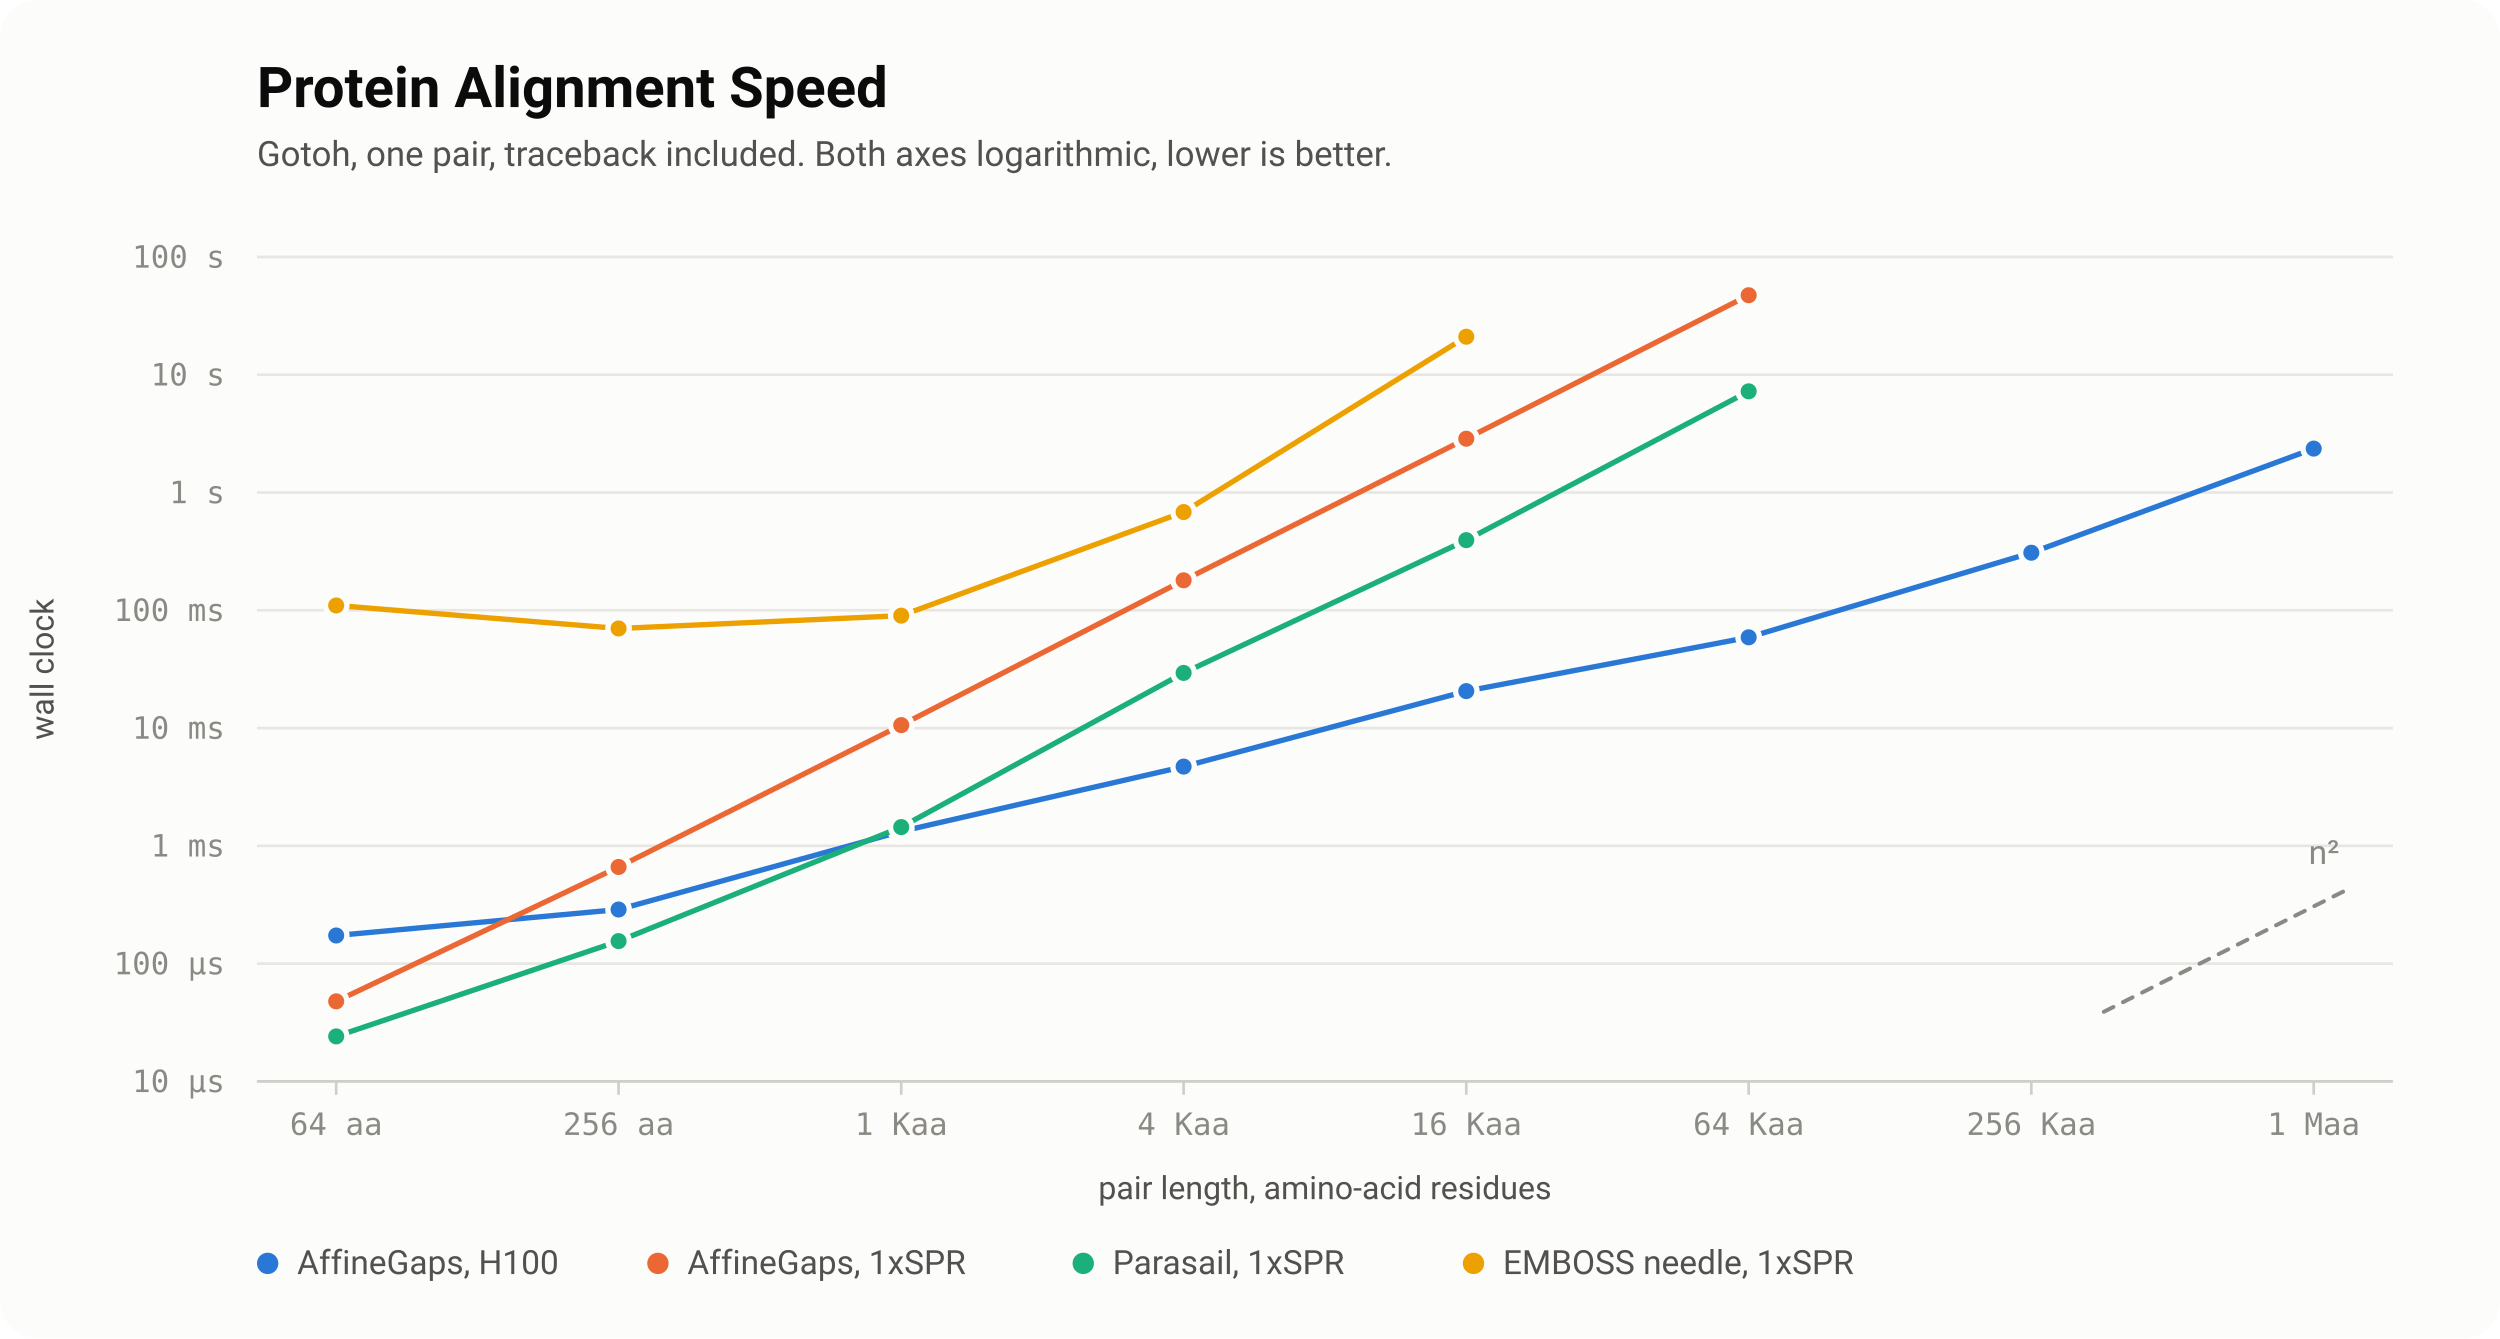
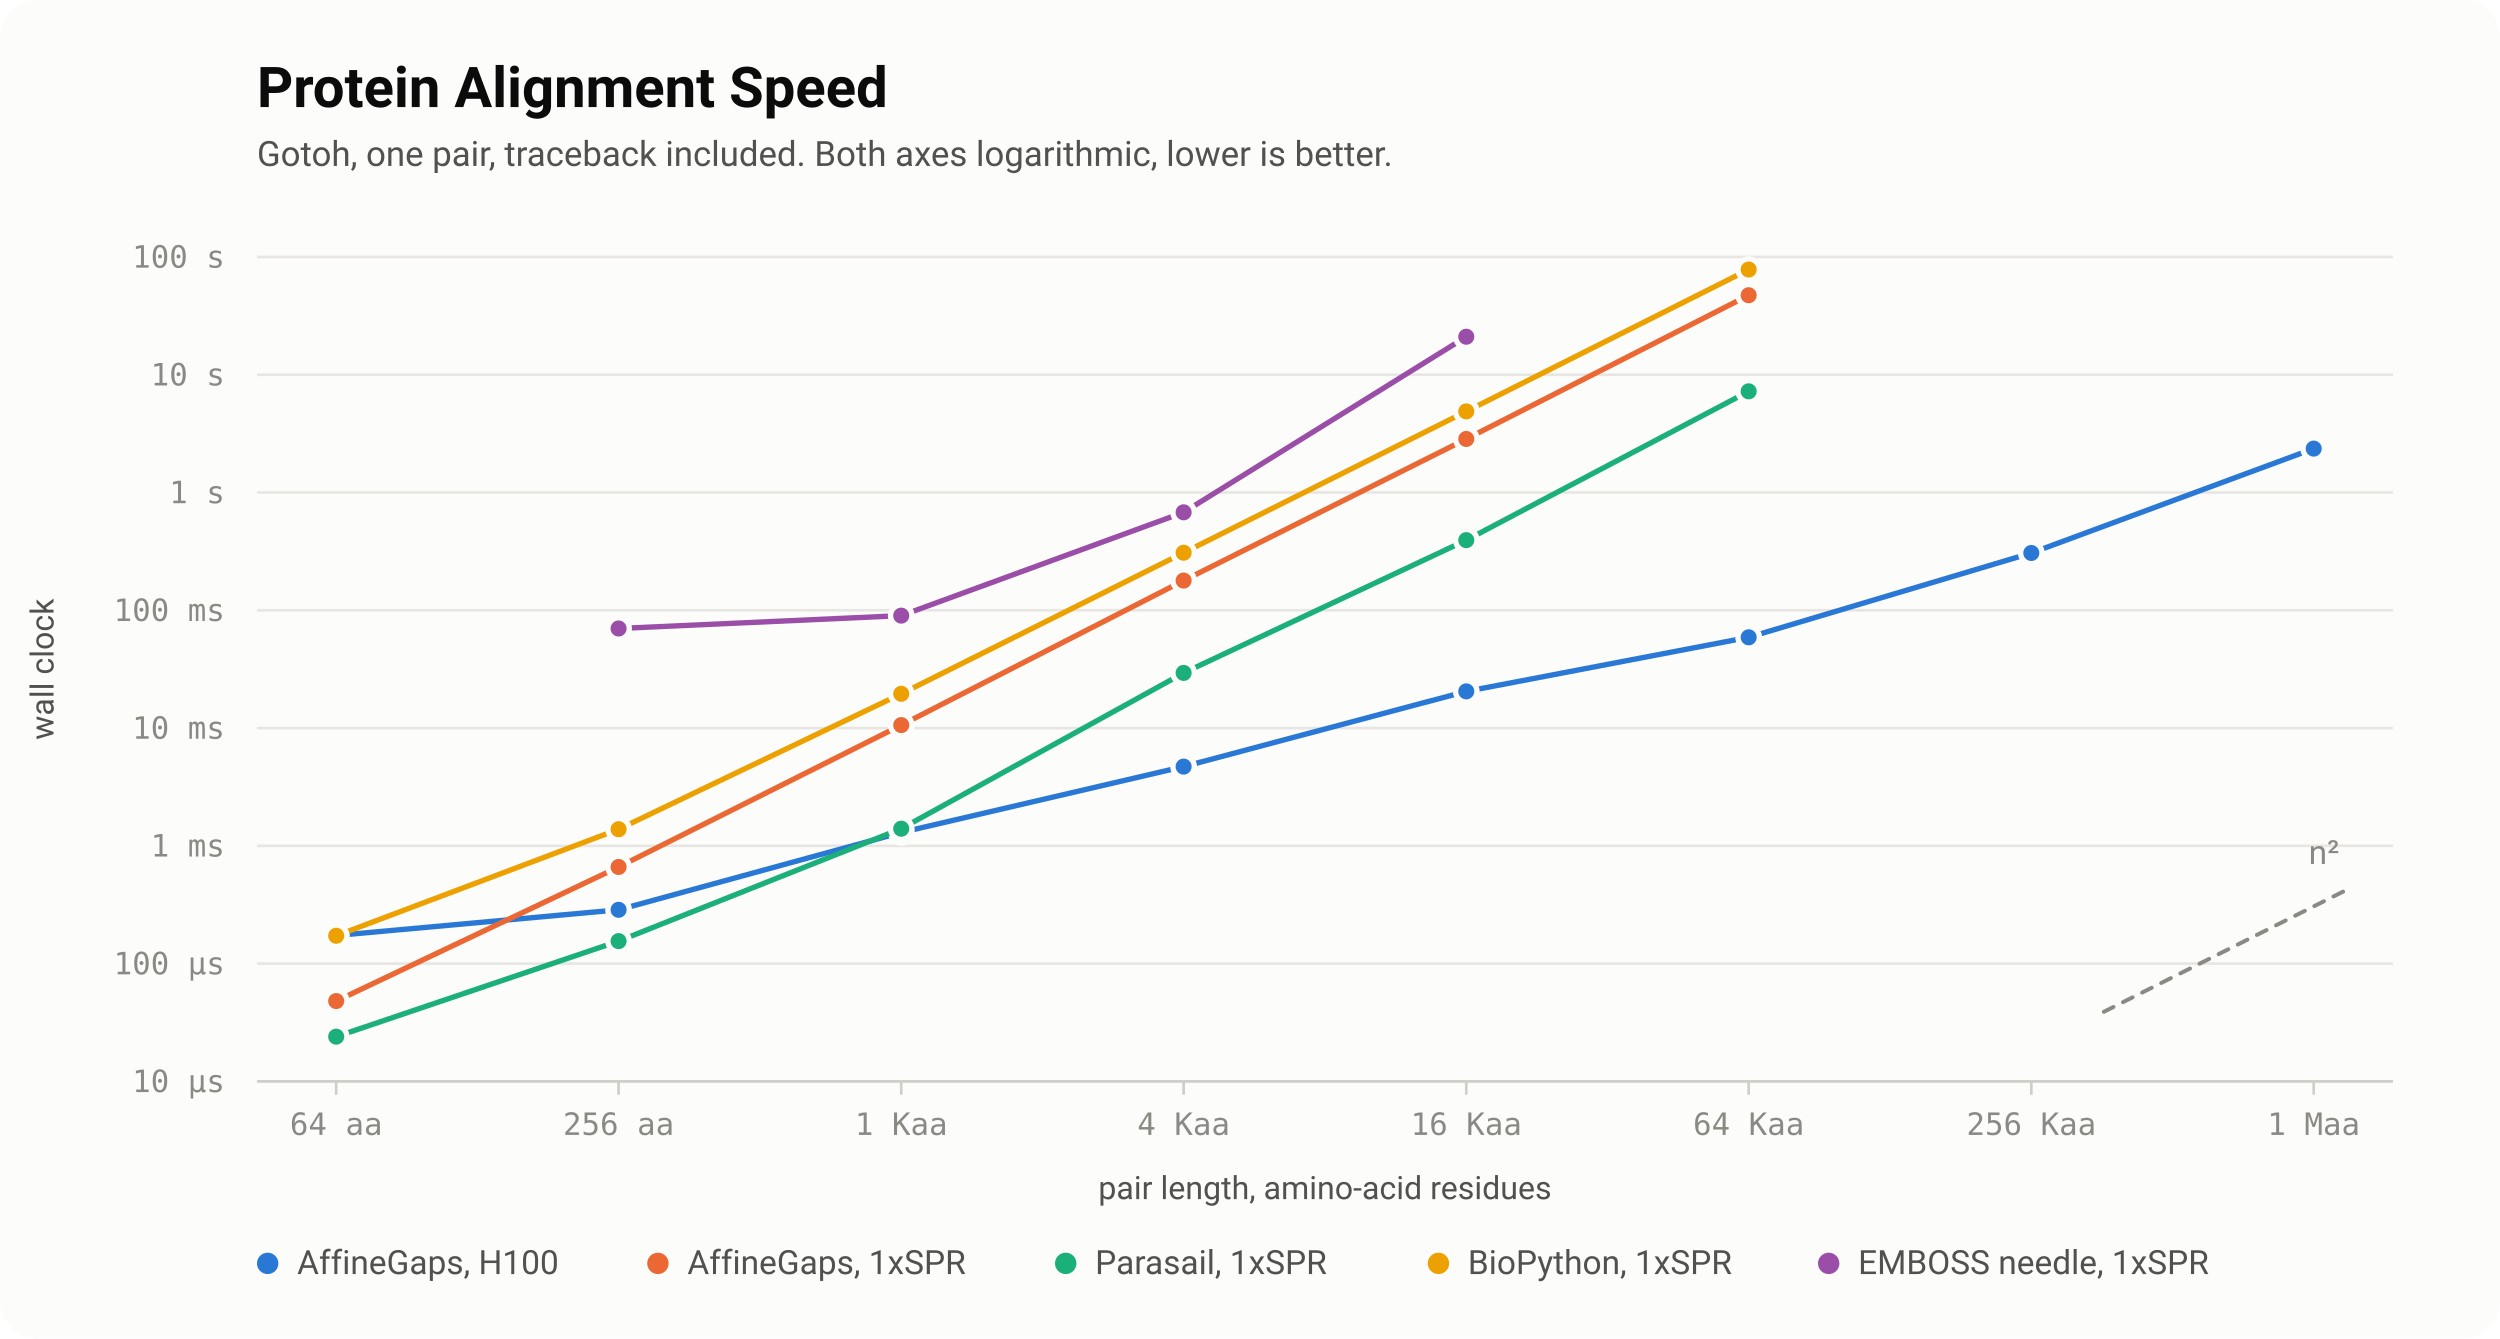
- <svg xmlns="http://www.w3.org/2000/svg" width="934" height="500" viewBox="0 0 934 500" font-family="ui-sans-serif,-apple-system,'Segoe UI',Roboto,Helvetica,Arial,sans-serif" role="img" aria-label="Alignment wall clock against input size, log-log">
+ <svg xmlns="http://www.w3.org/2000/svg" width="934" height="500" viewBox="0 0 934 500" font-family="ui-sans-serif,-apple-system,'Segoe UI',Roboto,Helvetica,Arial,sans-serif" role="img" aria-label="Protein Alignment Speed wall clock against input size, log-log">
  <rect width="934" height="500" rx="14" fill="#fcfcfb" />
  <text x="96" y="40" font-size="21" font-weight="650" fill="#0b0b0b">Protein Alignment Speed</text>
  <text x="96" y="62" font-size="13" fill="#52514e">Gotoh, one pair, traceback included. Both axes logarithmic, lower is better.</text>
  <line x1="96" y1="404.0" x2="894" y2="404.0" stroke="#e7e6e2" stroke-width="1" />
  <text x="84" y="408.0" font-size="11.5" text-anchor="end" fill="#8a8984" font-family="ui-monospace,SFMono-Regular,Menlo,Consolas,monospace">10 µs</text>
  <line x1="96" y1="360.0" x2="894" y2="360.0" stroke="#e7e6e2" stroke-width="1" />
  <text x="84" y="364.0" font-size="11.5" text-anchor="end" fill="#8a8984" font-family="ui-monospace,SFMono-Regular,Menlo,Consolas,monospace">100 µs</text>
  <line x1="96" y1="316.0" x2="894" y2="316.0" stroke="#e7e6e2" stroke-width="1" />
  <text x="84" y="320.0" font-size="11.5" text-anchor="end" fill="#8a8984" font-family="ui-monospace,SFMono-Regular,Menlo,Consolas,monospace">1 ms</text>
  <line x1="96" y1="272.0" x2="894" y2="272.0" stroke="#e7e6e2" stroke-width="1" />
  <text x="84" y="276.0" font-size="11.5" text-anchor="end" fill="#8a8984" font-family="ui-monospace,SFMono-Regular,Menlo,Consolas,monospace">10 ms</text>
  <line x1="96" y1="228.0" x2="894" y2="228.0" stroke="#e7e6e2" stroke-width="1" />
  <text x="84" y="232.0" font-size="11.5" text-anchor="end" fill="#8a8984" font-family="ui-monospace,SFMono-Regular,Menlo,Consolas,monospace">100 ms</text>
  <line x1="96" y1="184.0" x2="894" y2="184.0" stroke="#e7e6e2" stroke-width="1" />
  <text x="84" y="188.0" font-size="11.5" text-anchor="end" fill="#8a8984" font-family="ui-monospace,SFMono-Regular,Menlo,Consolas,monospace">1 s</text>
  <line x1="96" y1="140.0" x2="894" y2="140.0" stroke="#e7e6e2" stroke-width="1" />
  <text x="84" y="144.0" font-size="11.5" text-anchor="end" fill="#8a8984" font-family="ui-monospace,SFMono-Regular,Menlo,Consolas,monospace">10 s</text>
  <line x1="96" y1="96.0" x2="894" y2="96.0" stroke="#e7e6e2" stroke-width="1" />
  <text x="84" y="100.0" font-size="11.5" text-anchor="end" fill="#8a8984" font-family="ui-monospace,SFMono-Regular,Menlo,Consolas,monospace">100 s</text>
  <line x1="96" y1="404" x2="894" y2="404" stroke="#cfcec9" stroke-width="1" />
  <line x1="125.6" y1="404" x2="125.6" y2="409" stroke="#cfcec9" stroke-width="1" />
  <text x="125.6" y="424" font-size="11.5" text-anchor="middle" fill="#8a8984" font-family="ui-monospace,SFMono-Regular,Menlo,Consolas,monospace">64 aa</text>
  <line x1="231.1" y1="404" x2="231.1" y2="409" stroke="#cfcec9" stroke-width="1" />
  <text x="231.1" y="424" font-size="11.5" text-anchor="middle" fill="#8a8984" font-family="ui-monospace,SFMono-Regular,Menlo,Consolas,monospace">256 aa</text>
  <line x1="336.7" y1="404" x2="336.7" y2="409" stroke="#cfcec9" stroke-width="1" />
  <text x="336.7" y="424" font-size="11.5" text-anchor="middle" fill="#8a8984" font-family="ui-monospace,SFMono-Regular,Menlo,Consolas,monospace">1 Kaa</text>
  <line x1="442.2" y1="404" x2="442.2" y2="409" stroke="#cfcec9" stroke-width="1" />
  <text x="442.2" y="424" font-size="11.5" text-anchor="middle" fill="#8a8984" font-family="ui-monospace,SFMono-Regular,Menlo,Consolas,monospace">4 Kaa</text>
  <line x1="547.8" y1="404" x2="547.8" y2="409" stroke="#cfcec9" stroke-width="1" />
  <text x="547.8" y="424" font-size="11.5" text-anchor="middle" fill="#8a8984" font-family="ui-monospace,SFMono-Regular,Menlo,Consolas,monospace">16 Kaa</text>
  <line x1="653.3" y1="404" x2="653.3" y2="409" stroke="#cfcec9" stroke-width="1" />
  <text x="653.3" y="424" font-size="11.5" text-anchor="middle" fill="#8a8984" font-family="ui-monospace,SFMono-Regular,Menlo,Consolas,monospace">64 Kaa</text>
  <line x1="758.9" y1="404" x2="758.9" y2="409" stroke="#cfcec9" stroke-width="1" />
  <text x="758.9" y="424" font-size="11.5" text-anchor="middle" fill="#8a8984" font-family="ui-monospace,SFMono-Regular,Menlo,Consolas,monospace">256 Kaa</text>
  <line x1="864.4" y1="404" x2="864.4" y2="409" stroke="#cfcec9" stroke-width="1" />
  <text x="864.4" y="424" font-size="11.5" text-anchor="middle" fill="#8a8984" font-family="ui-monospace,SFMono-Regular,Menlo,Consolas,monospace">1 Maa</text>
  <text x="495" y="448" font-size="12" text-anchor="middle" fill="#52514e">pair length, amino-acid residues</text>
  <text x="20" y="250" font-size="12" text-anchor="middle" fill="#52514e" transform="rotate(-90 20 250)">wall clock</text>
  <line x1="786.0" y1="378.0" x2="878.0" y2="331.8" stroke="#8a8984" stroke-width="1.5" stroke-dasharray="4 4" stroke-linecap="round" />
  <text x="874.0" y="322.8" font-size="12.5" text-anchor="end" fill="#8a8984">n²</text>
-   <path d="M125.6,349.5 L231.1,339.8 L336.7,310.6 L442.2,286.4 L547.8,258.2 L653.3,238.1 L758.9,206.5 L864.4,167.6" fill="none" stroke="#2a78d6" stroke-width="2" stroke-linejoin="round" />
+   <path d="M125.6,349.5 L231.1,339.9 L336.7,311.0 L442.2,286.4 L547.8,258.3 L653.3,238.1 L758.9,206.6 L864.4,167.6" fill="none" stroke="#2a78d6" stroke-width="2" stroke-linecap="round" stroke-linejoin="round" />
  <circle cx="125.6" cy="349.5" r="4" fill="#2a78d6" stroke="#fcfcfb" stroke-width="2" />
-   <circle cx="231.1" cy="339.8" r="4" fill="#2a78d6" stroke="#fcfcfb" stroke-width="2" />
-   <circle cx="336.7" cy="310.6" r="4" fill="#2a78d6" stroke="#fcfcfb" stroke-width="2" />
+   <circle cx="231.1" cy="339.9" r="4" fill="#2a78d6" stroke="#fcfcfb" stroke-width="2" />
+   <circle cx="336.7" cy="311.0" r="4" fill="#2a78d6" stroke="#fcfcfb" stroke-width="2" />
  <circle cx="442.2" cy="286.4" r="4" fill="#2a78d6" stroke="#fcfcfb" stroke-width="2" />
-   <circle cx="547.8" cy="258.2" r="4" fill="#2a78d6" stroke="#fcfcfb" stroke-width="2" />
+   <circle cx="547.8" cy="258.3" r="4" fill="#2a78d6" stroke="#fcfcfb" stroke-width="2" />
  <circle cx="653.3" cy="238.1" r="4" fill="#2a78d6" stroke="#fcfcfb" stroke-width="2" />
-   <circle cx="758.9" cy="206.5" r="4" fill="#2a78d6" stroke="#fcfcfb" stroke-width="2" />
+   <circle cx="758.9" cy="206.6" r="4" fill="#2a78d6" stroke="#fcfcfb" stroke-width="2" />
  <circle cx="864.4" cy="167.6" r="4" fill="#2a78d6" stroke="#fcfcfb" stroke-width="2" />
-   <path d="M125.6,374.1 L231.1,323.9 L336.7,270.9 L442.2,216.8 L547.8,163.9 L653.3,110.3" fill="none" stroke="#eb6834" stroke-width="2" stroke-linejoin="round" />
-   <circle cx="125.6" cy="374.1" r="4" fill="#eb6834" stroke="#fcfcfb" stroke-width="2" />
+   <path d="M125.6,374.0 L231.1,323.9 L336.7,270.9 L442.2,216.9 L547.8,164.0 L653.3,110.3" fill="none" stroke="#eb6834" stroke-width="2" stroke-linecap="round" stroke-linejoin="round" />
+   <circle cx="125.6" cy="374.0" r="4" fill="#eb6834" stroke="#fcfcfb" stroke-width="2" />
  <circle cx="231.1" cy="323.9" r="4" fill="#eb6834" stroke="#fcfcfb" stroke-width="2" />
  <circle cx="336.7" cy="270.9" r="4" fill="#eb6834" stroke="#fcfcfb" stroke-width="2" />
-   <circle cx="442.2" cy="216.8" r="4" fill="#eb6834" stroke="#fcfcfb" stroke-width="2" />
-   <circle cx="547.8" cy="163.9" r="4" fill="#eb6834" stroke="#fcfcfb" stroke-width="2" />
+   <circle cx="442.2" cy="216.9" r="4" fill="#eb6834" stroke="#fcfcfb" stroke-width="2" />
+   <circle cx="547.8" cy="164.0" r="4" fill="#eb6834" stroke="#fcfcfb" stroke-width="2" />
  <circle cx="653.3" cy="110.3" r="4" fill="#eb6834" stroke="#fcfcfb" stroke-width="2" />
-   <path d="M125.6,387.2 L231.1,351.6 L336.7,309.0 L442.2,251.4 L547.8,201.8 L653.3,146.2" fill="none" stroke="#1baf7a" stroke-width="2" stroke-linejoin="round" />
-   <circle cx="125.6" cy="387.2" r="4" fill="#1baf7a" stroke="#fcfcfb" stroke-width="2" />
+   <path d="M125.6,387.3 L231.1,351.6 L336.7,309.6 L442.2,251.4 L547.8,201.8 L653.3,146.2" fill="none" stroke="#1baf7a" stroke-width="2" stroke-linecap="round" stroke-linejoin="round" />
+   <circle cx="125.6" cy="387.3" r="4" fill="#1baf7a" stroke="#fcfcfb" stroke-width="2" />
  <circle cx="231.1" cy="351.6" r="4" fill="#1baf7a" stroke="#fcfcfb" stroke-width="2" />
-   <circle cx="336.7" cy="309.0" r="4" fill="#1baf7a" stroke="#fcfcfb" stroke-width="2" />
+   <circle cx="336.7" cy="309.6" r="4" fill="#1baf7a" stroke="#fcfcfb" stroke-width="2" />
  <circle cx="442.2" cy="251.4" r="4" fill="#1baf7a" stroke="#fcfcfb" stroke-width="2" />
  <circle cx="547.8" cy="201.8" r="4" fill="#1baf7a" stroke="#fcfcfb" stroke-width="2" />
  <circle cx="653.3" cy="146.2" r="4" fill="#1baf7a" stroke="#fcfcfb" stroke-width="2" />
-   <path d="M125.6,226.2 L231.1,234.8 L336.7,230.0 L442.2,191.3 L547.8,125.8" fill="none" stroke="#eda100" stroke-width="2" stroke-linejoin="round" />
-   <circle cx="125.6" cy="226.2" r="4" fill="#eda100" stroke="#fcfcfb" stroke-width="2" />
-   <circle cx="231.1" cy="234.8" r="4" fill="#eda100" stroke="#fcfcfb" stroke-width="2" />
-   <circle cx="336.7" cy="230.0" r="4" fill="#eda100" stroke="#fcfcfb" stroke-width="2" />
-   <circle cx="442.2" cy="191.3" r="4" fill="#eda100" stroke="#fcfcfb" stroke-width="2" />
-   <circle cx="547.8" cy="125.8" r="4" fill="#eda100" stroke="#fcfcfb" stroke-width="2" />
+   <path d="M125.6,349.6 L231.1,309.8 L336.7,259.2 L442.2,206.5 L547.8,153.7 L653.3,100.7" fill="none" stroke="#eda100" stroke-width="2" stroke-linecap="round" stroke-linejoin="round" />
+   <circle cx="125.6" cy="349.6" r="4" fill="#eda100" stroke="#fcfcfb" stroke-width="2" />
+   <circle cx="231.1" cy="309.8" r="4" fill="#eda100" stroke="#fcfcfb" stroke-width="2" />
+   <circle cx="336.7" cy="259.2" r="4" fill="#eda100" stroke="#fcfcfb" stroke-width="2" />
+   <circle cx="442.2" cy="206.5" r="4" fill="#eda100" stroke="#fcfcfb" stroke-width="2" />
+   <circle cx="547.8" cy="153.7" r="4" fill="#eda100" stroke="#fcfcfb" stroke-width="2" />
+   <circle cx="653.3" cy="100.7" r="4" fill="#eda100" stroke="#fcfcfb" stroke-width="2" />
+   <path d="M231.1,234.8 L336.7,230.0 L442.2,191.4 L547.8,125.8" fill="none" stroke="#9a4ea8" stroke-width="2" stroke-linecap="round" stroke-linejoin="round" />
+   <circle cx="231.1" cy="234.8" r="4" fill="#9a4ea8" stroke="#fcfcfb" stroke-width="2" />
+   <circle cx="336.7" cy="230.0" r="4" fill="#9a4ea8" stroke="#fcfcfb" stroke-width="2" />
+   <circle cx="442.2" cy="191.4" r="4" fill="#9a4ea8" stroke="#fcfcfb" stroke-width="2" />
+   <circle cx="547.8" cy="125.8" r="4" fill="#9a4ea8" stroke="#fcfcfb" stroke-width="2" />
  <circle cx="100" cy="472" r="4" fill="#2a78d6" />
  <text x="111" y="476" font-size="12.5" fill="#52514e">AffineGaps, H100</text>
  <circle cx="245.8" cy="472" r="4" fill="#eb6834" />
  <text x="256.8" y="476" font-size="12.5" fill="#52514e">AffineGaps, 1xSPR</text>
-   <circle cx="404.7" cy="472" r="4" fill="#1baf7a" />
-   <text x="415.7" y="476" font-size="12.5" fill="#52514e">Parasail, 1xSPR</text>
-   <circle cx="550.5" cy="472" r="4" fill="#eda100" />
-   <text x="561.5" y="476" font-size="12.5" fill="#52514e">EMBOSS needle, 1xSPR</text>
+   <circle cx="398.15" cy="472" r="4" fill="#1baf7a" />
+   <text x="409.15" y="476" font-size="12.5" fill="#52514e">Parasail, 1xSPR</text>
+   <circle cx="537.4" cy="472" r="4" fill="#eda100" />
+   <text x="548.4" y="476" font-size="12.5" fill="#52514e">BioPython, 1xSPR</text>
+   <circle cx="683.2" cy="472" r="4" fill="#9a4ea8" />
+   <text x="694.2" y="476" font-size="12.5" fill="#52514e">EMBOSS needle, 1xSPR</text>
</svg>
